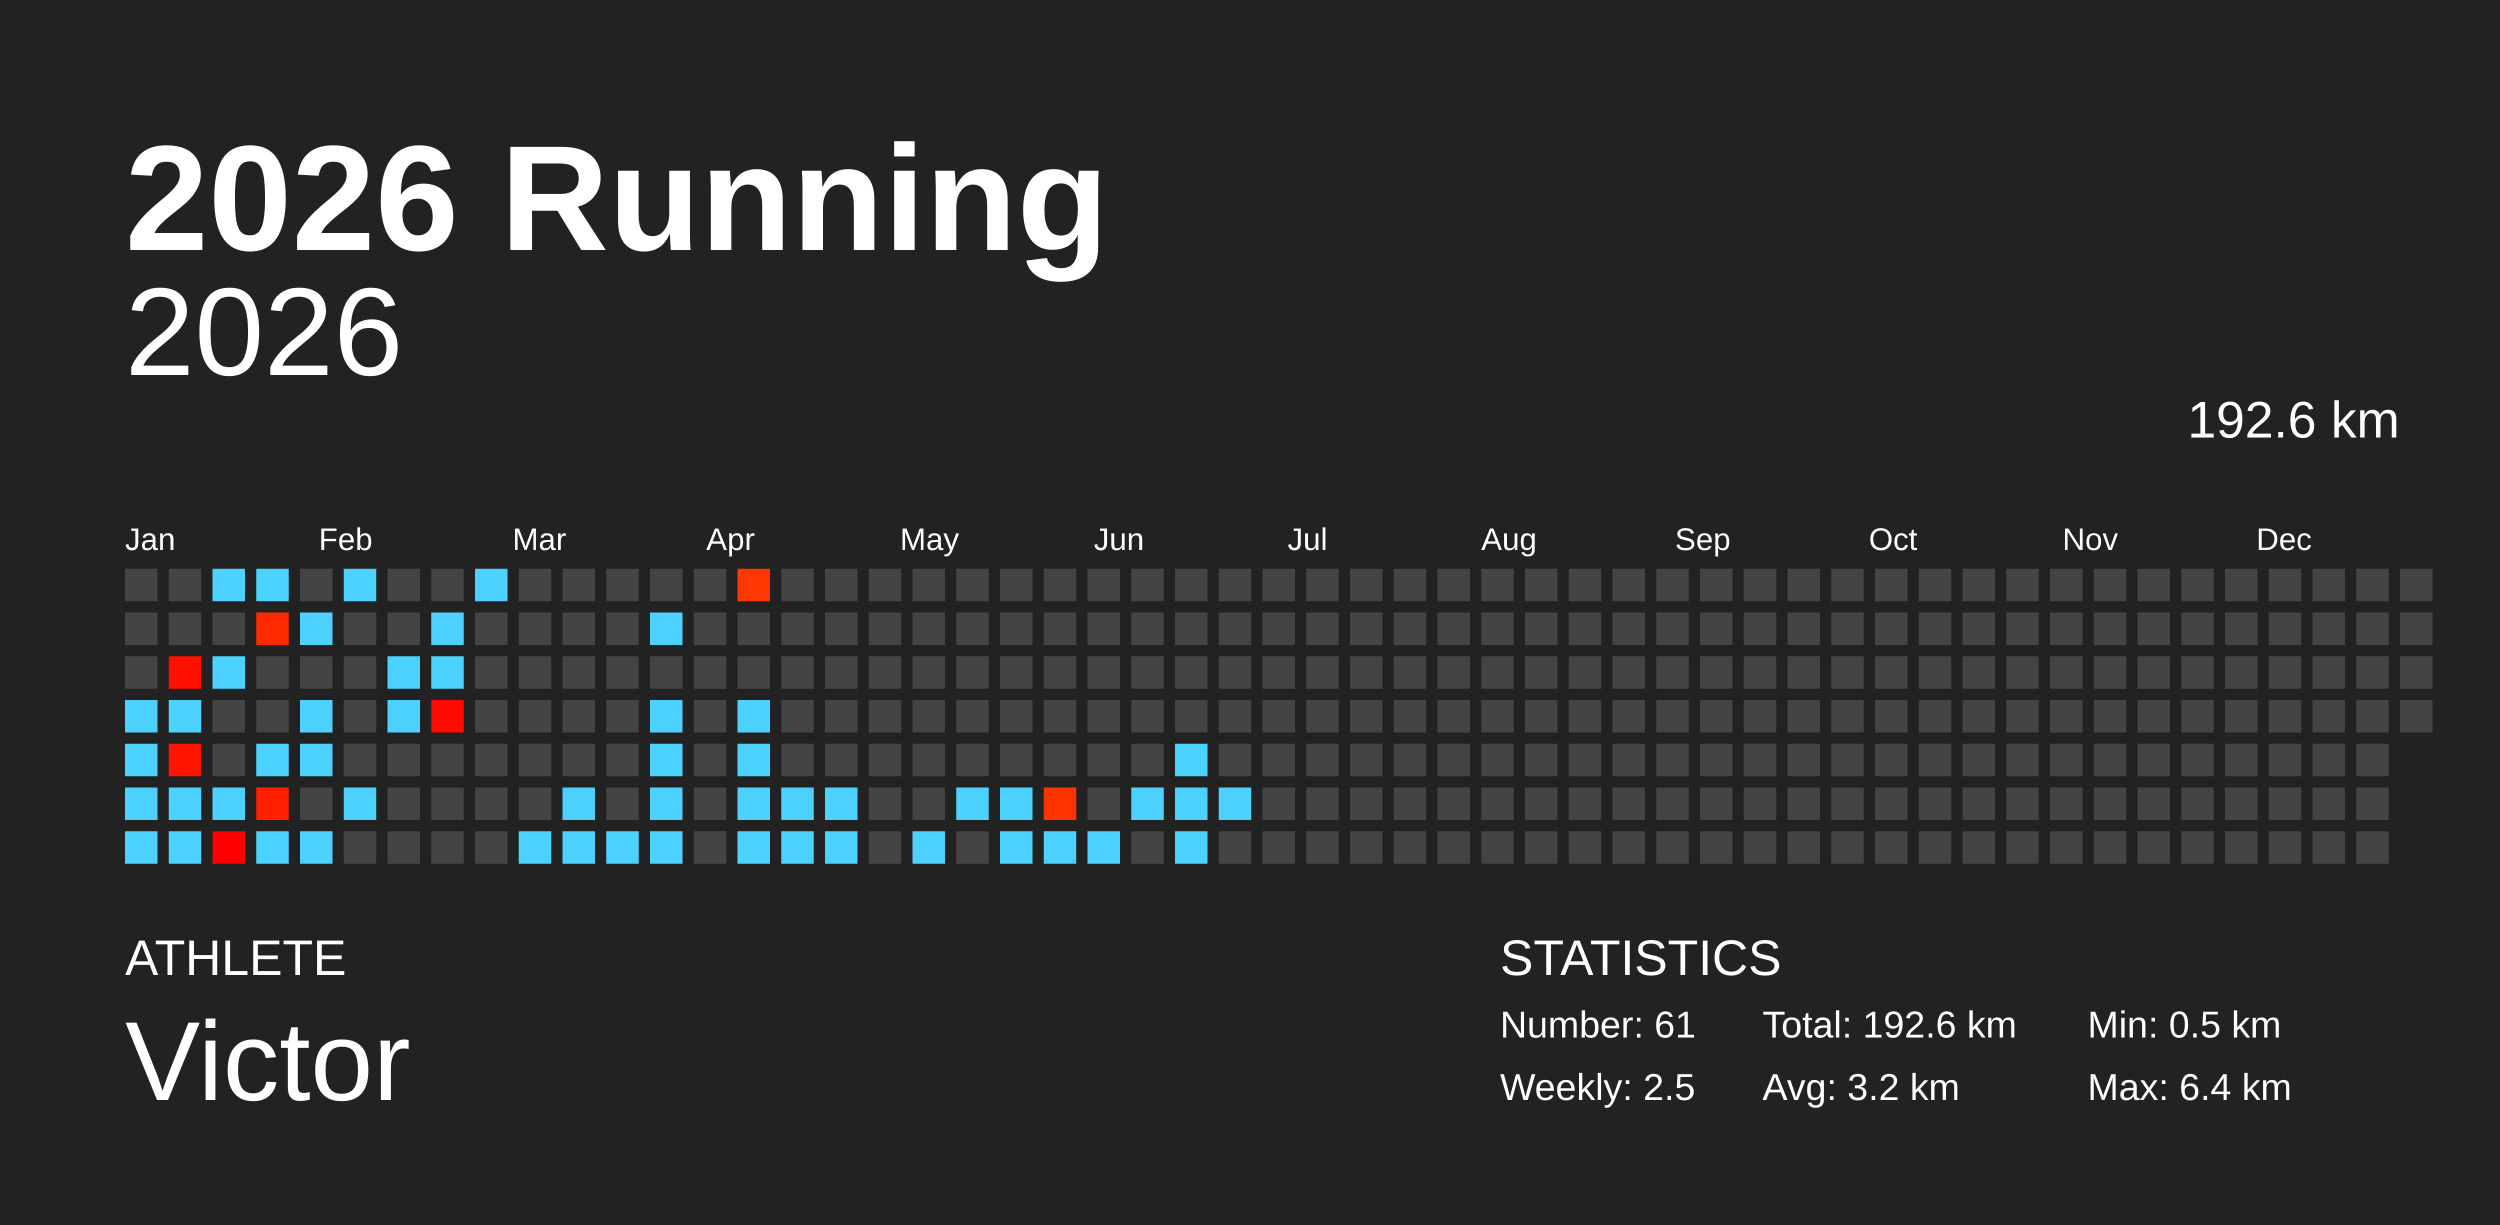
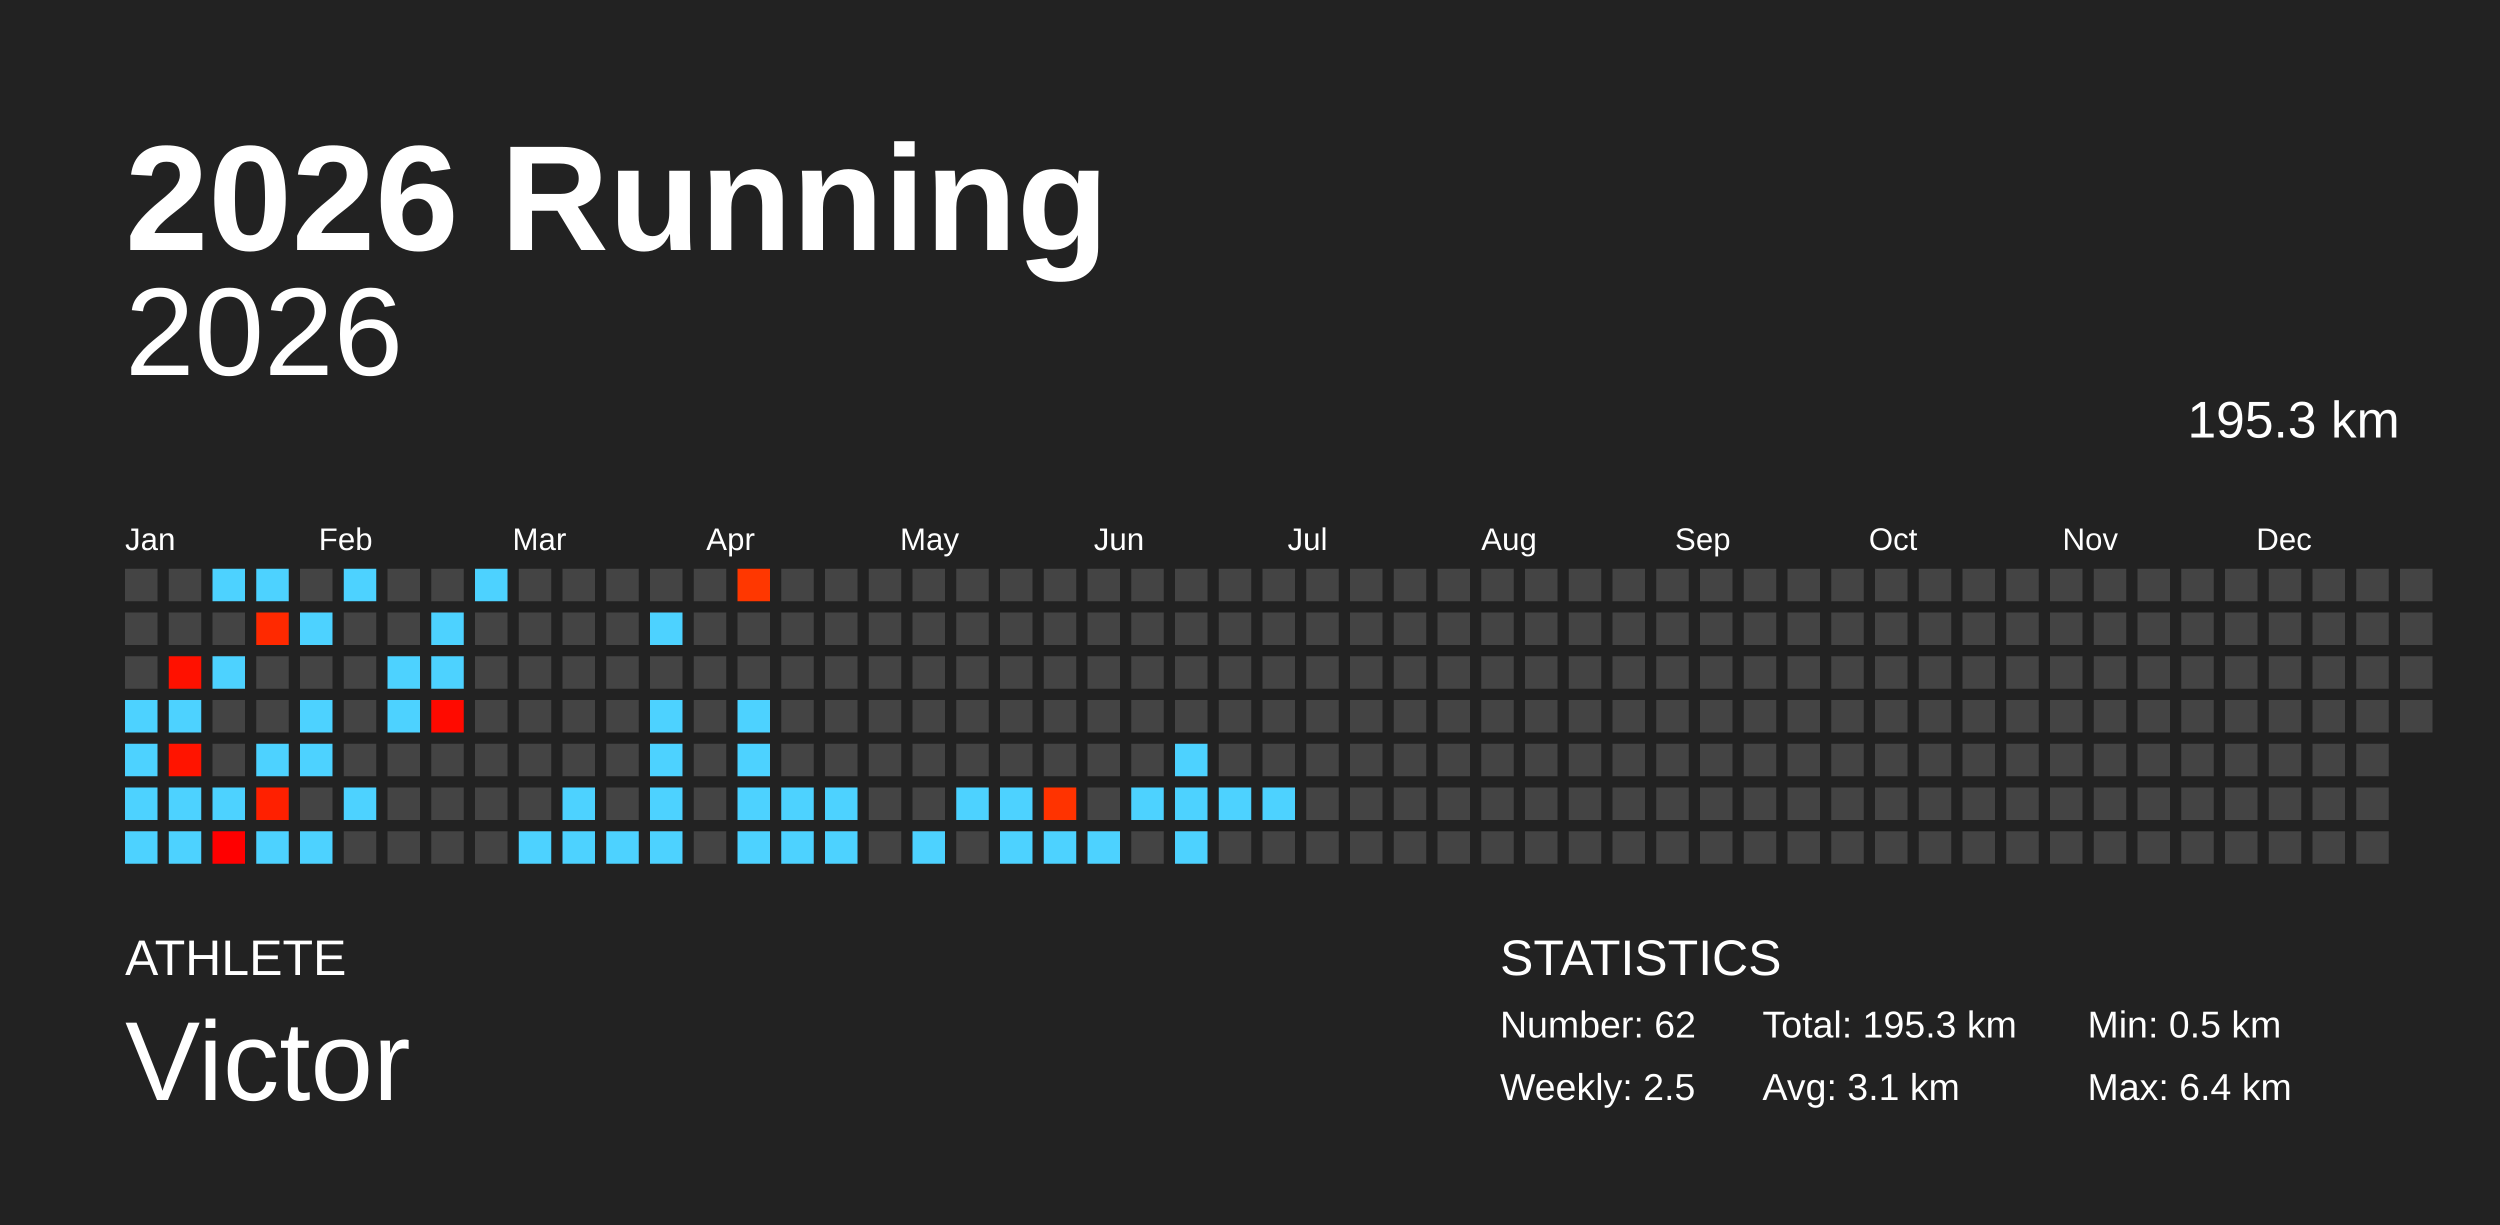
<svg xmlns="http://www.w3.org/2000/svg" baseProfile="full" height="98mm" version="1.1" viewBox="0,0,200,98" width="200mm">
  <defs />
  <rect fill="#222222" height="98" width="200" x="0" y="0" />
  <text fill="#FFFFFF" style="font-size:12px; font-family:Arial; font-weight:bold;" x="10" y="20">2026 Running</text>
  <text fill="#FFFFFF" style="font-size:4px; font-family:Arial" x="10" y="78">ATHLETE</text>
  <text fill="#FFFFFF" style="font-size:9px; font-family:Arial" x="10" y="88">Victor</text>
  <text fill="#FFFFFF" style="font-size:4px; font-family:Arial" x="120" y="78">STATISTICS</text>
-   <text fill="#FFFFFF" style="font-size:3px; font-family:Arial" x="120" y="83">Number: 61</text>
+   <text fill="#FFFFFF" style="font-size:3px; font-family:Arial" x="120" y="83">Number: 62</text>
  <text fill="#FFFFFF" style="font-size:3px; font-family:Arial" x="120" y="88">Weekly: 2.5</text>
-   <text fill="#FFFFFF" style="font-size:3px; font-family:Arial" x="141" y="83">Total: 192.6 km</text>
-   <text fill="#FFFFFF" style="font-size:3px; font-family:Arial" x="141" y="88">Avg: 3.2 km</text>
+   <text fill="#FFFFFF" style="font-size:3px; font-family:Arial" x="141" y="83">Total: 195.3 km</text>
+   <text fill="#FFFFFF" style="font-size:3px; font-family:Arial" x="141" y="88">Avg: 3.1 km</text>
  <text fill="#FFFFFF" style="font-size:3px; font-family:Arial" x="167" y="83">Min: 0.5 km</text>
  <text fill="#FFFFFF" style="font-size:3px; font-family:Arial" x="167" y="88">Max: 6.4 km</text>
  <text alignment-baseline="hanging" fill="#FFFFFF" style="font-size:10.0px; font-family:Arial;" x="10" y="30">2026</text>
-   <text alignment-baseline="hanging" fill="#FFFFFF" style="font-size:4.125px; font-family:Arial;" x="175" y="35">192.6 km</text>
+   <text alignment-baseline="hanging" fill="#FFFFFF" style="font-size:4.125px; font-family:Arial;" x="175" y="35">195.3 km</text>
  <text fill="#FFFFFF" style="font-size:2.5px; font-family:Arial" x="10.0" y="44">Jan</text>
  <text fill="#FFFFFF" style="font-size:2.5px; font-family:Arial" x="25.5" y="44">Feb</text>
  <text fill="#FFFFFF" style="font-size:2.5px; font-family:Arial" x="41.0" y="44">Mar</text>
  <text fill="#FFFFFF" style="font-size:2.5px; font-family:Arial" x="56.5" y="44">Apr</text>
  <text fill="#FFFFFF" style="font-size:2.5px; font-family:Arial" x="72.0" y="44">May</text>
  <text fill="#FFFFFF" style="font-size:2.5px; font-family:Arial" x="87.5" y="44">Jun</text>
  <text fill="#FFFFFF" style="font-size:2.5px; font-family:Arial" x="103.0" y="44">Jul</text>
  <text fill="#FFFFFF" style="font-size:2.5px; font-family:Arial" x="118.5" y="44">Aug</text>
  <text fill="#FFFFFF" style="font-size:2.5px; font-family:Arial" x="134.0" y="44">Sep</text>
  <text fill="#FFFFFF" style="font-size:2.5px; font-family:Arial" x="149.5" y="44">Oct</text>
  <text fill="#FFFFFF" style="font-size:2.5px; font-family:Arial" x="165.0" y="44">Nov</text>
  <text fill="#FFFFFF" style="font-size:2.5px; font-family:Arial" x="180.5" y="44">Dec</text>
  <rect fill="#444444" height="2.6" width="2.6" x="10.0" y="45.5" />
  <rect fill="#444444" height="2.6" width="2.6" x="10.0" y="49.0" />
  <rect fill="#444444" height="2.6" width="2.6" x="10.0" y="52.5" />
  <rect fill="#4dd2ff" height="2.6" width="2.6" x="10.0" y="56.0" />
  <rect fill="#4dd2ff" height="2.6" width="2.6" x="10.0" y="59.5" />
  <rect fill="#4dd2ff" height="2.6" width="2.6" x="10.0" y="63.0" />
  <rect fill="#4dd2ff" height="2.6" width="2.6" x="10.0" y="66.5" />
  <rect fill="#444444" height="2.6" width="2.6" x="13.5" y="45.5" />
  <rect fill="#444444" height="2.6" width="2.6" x="13.5" y="49.0" />
  <rect fill="#ff1100" height="2.6" width="2.6" x="13.5" y="52.5" />
  <rect fill="#4dd2ff" height="2.6" width="2.6" x="13.5" y="56.0" />
  <rect fill="#ff1400" height="2.6" width="2.6" x="13.5" y="59.5" />
  <rect fill="#4dd2ff" height="2.6" width="2.6" x="13.5" y="63.0" />
  <rect fill="#4dd2ff" height="2.6" width="2.6" x="13.5" y="66.5" />
  <rect fill="#4dd2ff" height="2.6" width="2.6" x="17.0" y="45.5" />
  <rect fill="#444444" height="2.6" width="2.6" x="17.0" y="49.0" />
  <rect fill="#4dd2ff" height="2.6" width="2.6" x="17.0" y="52.5" />
  <rect fill="#444444" height="2.6" width="2.6" x="17.0" y="56.0" />
  <rect fill="#444444" height="2.6" width="2.6" x="17.0" y="59.5" />
  <rect fill="#4dd2ff" height="2.6" width="2.6" x="17.0" y="63.0" />
  <rect fill="#ff0000" height="2.6" width="2.6" x="17.0" y="66.5" />
  <rect fill="#4dd2ff" height="2.6" width="2.6" x="20.5" y="45.5" />
  <rect fill="#ff2900" height="2.6" width="2.6" x="20.5" y="49.0" />
  <rect fill="#444444" height="2.6" width="2.6" x="20.5" y="52.5" />
  <rect fill="#444444" height="2.6" width="2.6" x="20.5" y="56.0" />
  <rect fill="#4dd2ff" height="2.6" width="2.6" x="20.5" y="59.5" />
  <rect fill="#ff2000" height="2.6" width="2.6" x="20.5" y="63.0" />
  <rect fill="#4dd2ff" height="2.6" width="2.6" x="20.5" y="66.5" />
  <rect fill="#444444" height="2.6" width="2.6" x="24.0" y="45.5" />
  <rect fill="#4dd2ff" height="2.6" width="2.6" x="24.0" y="49.0" />
  <rect fill="#444444" height="2.6" width="2.6" x="24.0" y="52.5" />
  <rect fill="#4dd2ff" height="2.6" width="2.6" x="24.0" y="56.0" />
  <rect fill="#4dd2ff" height="2.6" width="2.6" x="24.0" y="59.5" />
  <rect fill="#444444" height="2.6" width="2.6" x="24.0" y="63.0" />
  <rect fill="#4dd2ff" height="2.6" width="2.6" x="24.0" y="66.5" />
  <rect fill="#4dd2ff" height="2.6" width="2.6" x="27.5" y="45.5" />
  <rect fill="#444444" height="2.6" width="2.6" x="27.5" y="49.0" />
  <rect fill="#444444" height="2.6" width="2.6" x="27.5" y="52.5" />
  <rect fill="#444444" height="2.6" width="2.6" x="27.5" y="56.0" />
  <rect fill="#444444" height="2.6" width="2.6" x="27.5" y="59.5" />
  <rect fill="#4dd2ff" height="2.6" width="2.6" x="27.5" y="63.0" />
  <rect fill="#444444" height="2.6" width="2.6" x="27.5" y="66.5" />
  <rect fill="#444444" height="2.6" width="2.6" x="31.0" y="45.5" />
  <rect fill="#444444" height="2.6" width="2.6" x="31.0" y="49.0" />
  <rect fill="#4dd2ff" height="2.6" width="2.6" x="31.0" y="52.5" />
  <rect fill="#4dd2ff" height="2.6" width="2.6" x="31.0" y="56.0" />
  <rect fill="#444444" height="2.6" width="2.6" x="31.0" y="59.5" />
  <rect fill="#444444" height="2.6" width="2.6" x="31.0" y="63.0" />
  <rect fill="#444444" height="2.6" width="2.6" x="31.0" y="66.5" />
  <rect fill="#444444" height="2.6" width="2.6" x="34.5" y="45.5" />
  <rect fill="#4dd2ff" height="2.6" width="2.6" x="34.5" y="49.0" />
  <rect fill="#4dd2ff" height="2.6" width="2.6" x="34.5" y="52.5" />
  <rect fill="#ff0a00" height="2.6" width="2.6" x="34.5" y="56.0" />
  <rect fill="#444444" height="2.6" width="2.6" x="34.5" y="59.5" />
  <rect fill="#444444" height="2.6" width="2.6" x="34.5" y="63.0" />
  <rect fill="#444444" height="2.6" width="2.6" x="34.5" y="66.5" />
  <rect fill="#4dd2ff" height="2.6" width="2.6" x="38.0" y="45.5" />
  <rect fill="#444444" height="2.6" width="2.6" x="38.0" y="49.0" />
  <rect fill="#444444" height="2.6" width="2.6" x="38.0" y="52.5" />
  <rect fill="#444444" height="2.6" width="2.6" x="38.0" y="56.0" />
  <rect fill="#444444" height="2.6" width="2.6" x="38.0" y="59.5" />
  <rect fill="#444444" height="2.6" width="2.6" x="38.0" y="63.0" />
  <rect fill="#444444" height="2.6" width="2.6" x="38.0" y="66.5" />
  <rect fill="#444444" height="2.6" width="2.6" x="41.5" y="45.5" />
  <rect fill="#444444" height="2.6" width="2.6" x="41.5" y="49.0" />
  <rect fill="#444444" height="2.6" width="2.6" x="41.5" y="52.5" />
  <rect fill="#444444" height="2.6" width="2.6" x="41.5" y="56.0" />
  <rect fill="#444444" height="2.6" width="2.6" x="41.5" y="59.5" />
  <rect fill="#444444" height="2.6" width="2.6" x="41.5" y="63.0" />
  <rect fill="#4dd2ff" height="2.6" width="2.6" x="41.5" y="66.5" />
  <rect fill="#444444" height="2.6" width="2.6" x="45.0" y="45.5" />
  <rect fill="#444444" height="2.6" width="2.6" x="45.0" y="49.0" />
  <rect fill="#444444" height="2.6" width="2.6" x="45.0" y="52.5" />
  <rect fill="#444444" height="2.6" width="2.6" x="45.0" y="56.0" />
  <rect fill="#444444" height="2.6" width="2.6" x="45.0" y="59.5" />
  <rect fill="#4dd2ff" height="2.6" width="2.6" x="45.0" y="63.0" />
  <rect fill="#4dd2ff" height="2.6" width="2.6" x="45.0" y="66.5" />
  <rect fill="#444444" height="2.6" width="2.6" x="48.5" y="45.5" />
  <rect fill="#444444" height="2.6" width="2.6" x="48.5" y="49.0" />
  <rect fill="#444444" height="2.6" width="2.6" x="48.5" y="52.5" />
  <rect fill="#444444" height="2.6" width="2.6" x="48.5" y="56.0" />
  <rect fill="#444444" height="2.6" width="2.6" x="48.5" y="59.5" />
  <rect fill="#444444" height="2.6" width="2.6" x="48.5" y="63.0" />
  <rect fill="#4dd2ff" height="2.6" width="2.6" x="48.5" y="66.5" />
  <rect fill="#444444" height="2.6" width="2.6" x="52.0" y="45.5" />
  <rect fill="#4dd2ff" height="2.6" width="2.6" x="52.0" y="49.0" />
  <rect fill="#444444" height="2.6" width="2.6" x="52.0" y="52.5" />
  <rect fill="#4dd2ff" height="2.6" width="2.6" x="52.0" y="56.0" />
  <rect fill="#4dd2ff" height="2.6" width="2.6" x="52.0" y="59.5" />
  <rect fill="#4dd2ff" height="2.6" width="2.6" x="52.0" y="63.0" />
  <rect fill="#4dd2ff" height="2.6" width="2.6" x="52.0" y="66.5" />
  <rect fill="#444444" height="2.6" width="2.6" x="55.5" y="45.5" />
  <rect fill="#444444" height="2.6" width="2.6" x="55.5" y="49.0" />
  <rect fill="#444444" height="2.6" width="2.6" x="55.5" y="52.5" />
  <rect fill="#444444" height="2.6" width="2.6" x="55.5" y="56.0" />
  <rect fill="#444444" height="2.6" width="2.6" x="55.5" y="59.5" />
  <rect fill="#444444" height="2.6" width="2.6" x="55.5" y="63.0" />
  <rect fill="#444444" height="2.6" width="2.6" x="55.5" y="66.5" />
  <rect fill="#ff3700" height="2.6" width="2.6" x="59.0" y="45.5" />
  <rect fill="#444444" height="2.6" width="2.6" x="59.0" y="49.0" />
  <rect fill="#444444" height="2.6" width="2.6" x="59.0" y="52.5" />
  <rect fill="#4dd2ff" height="2.6" width="2.6" x="59.0" y="56.0" />
  <rect fill="#4dd2ff" height="2.6" width="2.6" x="59.0" y="59.5" />
  <rect fill="#4dd2ff" height="2.6" width="2.6" x="59.0" y="63.0" />
  <rect fill="#4dd2ff" height="2.6" width="2.6" x="59.0" y="66.5" />
  <rect fill="#444444" height="2.6" width="2.6" x="62.5" y="45.5" />
  <rect fill="#444444" height="2.6" width="2.6" x="62.5" y="49.0" />
  <rect fill="#444444" height="2.6" width="2.6" x="62.5" y="52.5" />
  <rect fill="#444444" height="2.6" width="2.6" x="62.5" y="56.0" />
  <rect fill="#444444" height="2.6" width="2.6" x="62.5" y="59.5" />
  <rect fill="#4dd2ff" height="2.6" width="2.6" x="62.5" y="63.0" />
  <rect fill="#4dd2ff" height="2.6" width="2.6" x="62.5" y="66.5" />
  <rect fill="#444444" height="2.6" width="2.6" x="66.0" y="45.5" />
  <rect fill="#444444" height="2.6" width="2.6" x="66.0" y="49.0" />
  <rect fill="#444444" height="2.6" width="2.6" x="66.0" y="52.5" />
  <rect fill="#444444" height="2.6" width="2.6" x="66.0" y="56.0" />
  <rect fill="#444444" height="2.6" width="2.6" x="66.0" y="59.5" />
  <rect fill="#4dd2ff" height="2.6" width="2.6" x="66.0" y="63.0" />
  <rect fill="#4dd2ff" height="2.6" width="2.6" x="66.0" y="66.5" />
  <rect fill="#444444" height="2.6" width="2.6" x="69.5" y="45.5" />
  <rect fill="#444444" height="2.6" width="2.6" x="69.5" y="49.0" />
  <rect fill="#444444" height="2.6" width="2.6" x="69.5" y="52.5" />
  <rect fill="#444444" height="2.6" width="2.6" x="69.5" y="56.0" />
  <rect fill="#444444" height="2.6" width="2.6" x="69.5" y="59.5" />
  <rect fill="#444444" height="2.6" width="2.6" x="69.5" y="63.0" />
  <rect fill="#444444" height="2.6" width="2.6" x="69.5" y="66.5" />
  <rect fill="#444444" height="2.6" width="2.6" x="73.0" y="45.5" />
  <rect fill="#444444" height="2.6" width="2.6" x="73.0" y="49.0" />
  <rect fill="#444444" height="2.6" width="2.6" x="73.0" y="52.5" />
  <rect fill="#444444" height="2.6" width="2.6" x="73.0" y="56.0" />
  <rect fill="#444444" height="2.6" width="2.6" x="73.0" y="59.5" />
  <rect fill="#444444" height="2.6" width="2.6" x="73.0" y="63.0" />
  <rect fill="#4dd2ff" height="2.6" width="2.6" x="73.0" y="66.5" />
  <rect fill="#444444" height="2.6" width="2.6" x="76.5" y="45.5" />
  <rect fill="#444444" height="2.6" width="2.6" x="76.5" y="49.0" />
  <rect fill="#444444" height="2.6" width="2.6" x="76.5" y="52.5" />
  <rect fill="#444444" height="2.6" width="2.6" x="76.5" y="56.0" />
  <rect fill="#444444" height="2.6" width="2.6" x="76.5" y="59.5" />
  <rect fill="#4dd2ff" height="2.6" width="2.6" x="76.5" y="63.0" />
  <rect fill="#444444" height="2.6" width="2.6" x="76.5" y="66.5" />
  <rect fill="#444444" height="2.6" width="2.6" x="80.0" y="45.5" />
  <rect fill="#444444" height="2.6" width="2.6" x="80.0" y="49.0" />
  <rect fill="#444444" height="2.6" width="2.6" x="80.0" y="52.5" />
  <rect fill="#444444" height="2.6" width="2.6" x="80.0" y="56.0" />
  <rect fill="#444444" height="2.6" width="2.6" x="80.0" y="59.5" />
  <rect fill="#4dd2ff" height="2.6" width="2.6" x="80.0" y="63.0" />
  <rect fill="#4dd2ff" height="2.6" width="2.6" x="80.0" y="66.5" />
  <rect fill="#444444" height="2.6" width="2.6" x="83.5" y="45.5" />
  <rect fill="#444444" height="2.6" width="2.6" x="83.5" y="49.0" />
  <rect fill="#444444" height="2.6" width="2.6" x="83.5" y="52.5" />
  <rect fill="#444444" height="2.6" width="2.6" x="83.5" y="56.0" />
  <rect fill="#444444" height="2.6" width="2.6" x="83.5" y="59.5" />
  <rect fill="#ff3300" height="2.6" width="2.6" x="83.5" y="63.0" />
  <rect fill="#4dd2ff" height="2.6" width="2.6" x="83.5" y="66.5" />
  <rect fill="#444444" height="2.6" width="2.6" x="87.0" y="45.5" />
  <rect fill="#444444" height="2.6" width="2.6" x="87.0" y="49.0" />
  <rect fill="#444444" height="2.6" width="2.6" x="87.0" y="52.5" />
  <rect fill="#444444" height="2.6" width="2.6" x="87.0" y="56.0" />
  <rect fill="#444444" height="2.6" width="2.6" x="87.0" y="59.5" />
  <rect fill="#444444" height="2.6" width="2.6" x="87.0" y="63.0" />
  <rect fill="#4dd2ff" height="2.6" width="2.6" x="87.0" y="66.5" />
  <rect fill="#444444" height="2.6" width="2.6" x="90.5" y="45.5" />
  <rect fill="#444444" height="2.6" width="2.6" x="90.5" y="49.0" />
  <rect fill="#444444" height="2.6" width="2.6" x="90.5" y="52.5" />
  <rect fill="#444444" height="2.6" width="2.6" x="90.5" y="56.0" />
  <rect fill="#444444" height="2.6" width="2.6" x="90.5" y="59.5" />
  <rect fill="#4dd2ff" height="2.6" width="2.6" x="90.5" y="63.0" />
  <rect fill="#444444" height="2.6" width="2.6" x="90.5" y="66.5" />
  <rect fill="#444444" height="2.6" width="2.6" x="94.0" y="45.5" />
  <rect fill="#444444" height="2.6" width="2.6" x="94.0" y="49.0" />
  <rect fill="#444444" height="2.6" width="2.6" x="94.0" y="52.5" />
  <rect fill="#444444" height="2.6" width="2.6" x="94.0" y="56.0" />
  <rect fill="#4dd2ff" height="2.6" width="2.6" x="94.0" y="59.5" />
  <rect fill="#4dd2ff" height="2.6" width="2.6" x="94.0" y="63.0" />
  <rect fill="#4dd2ff" height="2.6" width="2.6" x="94.0" y="66.5" />
  <rect fill="#444444" height="2.6" width="2.6" x="97.5" y="45.5" />
  <rect fill="#444444" height="2.6" width="2.6" x="97.5" y="49.0" />
  <rect fill="#444444" height="2.6" width="2.6" x="97.5" y="52.5" />
  <rect fill="#444444" height="2.6" width="2.6" x="97.5" y="56.0" />
  <rect fill="#444444" height="2.6" width="2.6" x="97.5" y="59.5" />
  <rect fill="#4dd2ff" height="2.6" width="2.6" x="97.5" y="63.0" />
  <rect fill="#444444" height="2.6" width="2.6" x="97.5" y="66.5" />
  <rect fill="#444444" height="2.6" width="2.6" x="101.0" y="45.5" />
  <rect fill="#444444" height="2.6" width="2.6" x="101.0" y="49.0" />
  <rect fill="#444444" height="2.6" width="2.6" x="101.0" y="52.5" />
  <rect fill="#444444" height="2.6" width="2.6" x="101.0" y="56.0" />
  <rect fill="#444444" height="2.6" width="2.6" x="101.0" y="59.5" />
-   <rect fill="#444444" height="2.6" width="2.6" x="101.0" y="63.0" />
+   <rect fill="#4dd2ff" height="2.6" width="2.6" x="101.0" y="63.0" />
  <rect fill="#444444" height="2.6" width="2.6" x="101.0" y="66.5" />
  <rect fill="#444444" height="2.6" width="2.6" x="104.5" y="45.5" />
  <rect fill="#444444" height="2.6" width="2.6" x="104.5" y="49.0" />
  <rect fill="#444444" height="2.6" width="2.6" x="104.5" y="52.5" />
  <rect fill="#444444" height="2.6" width="2.6" x="104.5" y="56.0" />
  <rect fill="#444444" height="2.6" width="2.6" x="104.5" y="59.5" />
  <rect fill="#444444" height="2.6" width="2.6" x="104.5" y="63.0" />
  <rect fill="#444444" height="2.6" width="2.6" x="104.5" y="66.5" />
  <rect fill="#444444" height="2.6" width="2.6" x="108.0" y="45.5" />
  <rect fill="#444444" height="2.6" width="2.6" x="108.0" y="49.0" />
  <rect fill="#444444" height="2.6" width="2.6" x="108.0" y="52.5" />
  <rect fill="#444444" height="2.6" width="2.6" x="108.0" y="56.0" />
  <rect fill="#444444" height="2.6" width="2.6" x="108.0" y="59.5" />
  <rect fill="#444444" height="2.6" width="2.6" x="108.0" y="63.0" />
  <rect fill="#444444" height="2.6" width="2.6" x="108.0" y="66.5" />
  <rect fill="#444444" height="2.6" width="2.6" x="111.5" y="45.5" />
  <rect fill="#444444" height="2.6" width="2.6" x="111.5" y="49.0" />
  <rect fill="#444444" height="2.6" width="2.6" x="111.5" y="52.5" />
  <rect fill="#444444" height="2.6" width="2.6" x="111.5" y="56.0" />
  <rect fill="#444444" height="2.6" width="2.6" x="111.5" y="59.5" />
  <rect fill="#444444" height="2.6" width="2.6" x="111.5" y="63.0" />
  <rect fill="#444444" height="2.6" width="2.6" x="111.5" y="66.5" />
  <rect fill="#444444" height="2.6" width="2.6" x="115.0" y="45.5" />
  <rect fill="#444444" height="2.6" width="2.6" x="115.0" y="49.0" />
  <rect fill="#444444" height="2.6" width="2.6" x="115.0" y="52.5" />
  <rect fill="#444444" height="2.6" width="2.6" x="115.0" y="56.0" />
  <rect fill="#444444" height="2.6" width="2.6" x="115.0" y="59.5" />
  <rect fill="#444444" height="2.6" width="2.6" x="115.0" y="63.0" />
  <rect fill="#444444" height="2.6" width="2.6" x="115.0" y="66.5" />
  <rect fill="#444444" height="2.6" width="2.6" x="118.5" y="45.5" />
  <rect fill="#444444" height="2.6" width="2.6" x="118.5" y="49.0" />
  <rect fill="#444444" height="2.6" width="2.6" x="118.5" y="52.5" />
  <rect fill="#444444" height="2.6" width="2.6" x="118.5" y="56.0" />
  <rect fill="#444444" height="2.6" width="2.6" x="118.5" y="59.5" />
  <rect fill="#444444" height="2.6" width="2.6" x="118.5" y="63.0" />
  <rect fill="#444444" height="2.6" width="2.6" x="118.5" y="66.5" />
  <rect fill="#444444" height="2.6" width="2.6" x="122.0" y="45.5" />
  <rect fill="#444444" height="2.6" width="2.6" x="122.0" y="49.0" />
  <rect fill="#444444" height="2.6" width="2.6" x="122.0" y="52.5" />
  <rect fill="#444444" height="2.6" width="2.6" x="122.0" y="56.0" />
  <rect fill="#444444" height="2.6" width="2.6" x="122.0" y="59.5" />
  <rect fill="#444444" height="2.6" width="2.6" x="122.0" y="63.0" />
  <rect fill="#444444" height="2.6" width="2.6" x="122.0" y="66.5" />
  <rect fill="#444444" height="2.6" width="2.6" x="125.5" y="45.5" />
  <rect fill="#444444" height="2.6" width="2.6" x="125.5" y="49.0" />
  <rect fill="#444444" height="2.6" width="2.6" x="125.5" y="52.5" />
  <rect fill="#444444" height="2.6" width="2.6" x="125.5" y="56.0" />
  <rect fill="#444444" height="2.6" width="2.6" x="125.5" y="59.5" />
  <rect fill="#444444" height="2.6" width="2.6" x="125.5" y="63.0" />
  <rect fill="#444444" height="2.6" width="2.6" x="125.5" y="66.5" />
  <rect fill="#444444" height="2.6" width="2.6" x="129.0" y="45.5" />
  <rect fill="#444444" height="2.6" width="2.6" x="129.0" y="49.0" />
  <rect fill="#444444" height="2.6" width="2.6" x="129.0" y="52.5" />
  <rect fill="#444444" height="2.6" width="2.6" x="129.0" y="56.0" />
  <rect fill="#444444" height="2.6" width="2.6" x="129.0" y="59.5" />
  <rect fill="#444444" height="2.6" width="2.6" x="129.0" y="63.0" />
  <rect fill="#444444" height="2.6" width="2.6" x="129.0" y="66.5" />
  <rect fill="#444444" height="2.6" width="2.6" x="132.5" y="45.5" />
  <rect fill="#444444" height="2.6" width="2.6" x="132.5" y="49.0" />
  <rect fill="#444444" height="2.6" width="2.6" x="132.5" y="52.5" />
  <rect fill="#444444" height="2.6" width="2.6" x="132.5" y="56.0" />
  <rect fill="#444444" height="2.6" width="2.6" x="132.5" y="59.5" />
  <rect fill="#444444" height="2.6" width="2.6" x="132.5" y="63.0" />
  <rect fill="#444444" height="2.6" width="2.6" x="132.5" y="66.5" />
  <rect fill="#444444" height="2.6" width="2.6" x="136.0" y="45.5" />
  <rect fill="#444444" height="2.6" width="2.6" x="136.0" y="49.0" />
  <rect fill="#444444" height="2.6" width="2.6" x="136.0" y="52.5" />
  <rect fill="#444444" height="2.6" width="2.6" x="136.0" y="56.0" />
  <rect fill="#444444" height="2.6" width="2.6" x="136.0" y="59.5" />
  <rect fill="#444444" height="2.6" width="2.6" x="136.0" y="63.0" />
  <rect fill="#444444" height="2.6" width="2.6" x="136.0" y="66.5" />
  <rect fill="#444444" height="2.6" width="2.6" x="139.5" y="45.5" />
  <rect fill="#444444" height="2.6" width="2.6" x="139.5" y="49.0" />
  <rect fill="#444444" height="2.6" width="2.6" x="139.5" y="52.5" />
  <rect fill="#444444" height="2.6" width="2.6" x="139.5" y="56.0" />
  <rect fill="#444444" height="2.6" width="2.6" x="139.5" y="59.5" />
  <rect fill="#444444" height="2.6" width="2.6" x="139.5" y="63.0" />
  <rect fill="#444444" height="2.6" width="2.6" x="139.5" y="66.5" />
  <rect fill="#444444" height="2.6" width="2.6" x="143.0" y="45.5" />
  <rect fill="#444444" height="2.6" width="2.6" x="143.0" y="49.0" />
  <rect fill="#444444" height="2.6" width="2.6" x="143.0" y="52.5" />
  <rect fill="#444444" height="2.6" width="2.6" x="143.0" y="56.0" />
  <rect fill="#444444" height="2.6" width="2.6" x="143.0" y="59.5" />
  <rect fill="#444444" height="2.6" width="2.6" x="143.0" y="63.0" />
  <rect fill="#444444" height="2.6" width="2.6" x="143.0" y="66.5" />
  <rect fill="#444444" height="2.6" width="2.6" x="146.5" y="45.5" />
  <rect fill="#444444" height="2.6" width="2.6" x="146.5" y="49.0" />
  <rect fill="#444444" height="2.6" width="2.6" x="146.5" y="52.5" />
  <rect fill="#444444" height="2.6" width="2.6" x="146.5" y="56.0" />
  <rect fill="#444444" height="2.6" width="2.6" x="146.5" y="59.5" />
  <rect fill="#444444" height="2.6" width="2.6" x="146.5" y="63.0" />
  <rect fill="#444444" height="2.6" width="2.6" x="146.5" y="66.5" />
  <rect fill="#444444" height="2.6" width="2.6" x="150.0" y="45.5" />
  <rect fill="#444444" height="2.6" width="2.6" x="150.0" y="49.0" />
  <rect fill="#444444" height="2.6" width="2.6" x="150.0" y="52.5" />
  <rect fill="#444444" height="2.6" width="2.6" x="150.0" y="56.0" />
  <rect fill="#444444" height="2.6" width="2.6" x="150.0" y="59.5" />
  <rect fill="#444444" height="2.6" width="2.6" x="150.0" y="63.0" />
  <rect fill="#444444" height="2.6" width="2.6" x="150.0" y="66.5" />
  <rect fill="#444444" height="2.6" width="2.6" x="153.5" y="45.5" />
  <rect fill="#444444" height="2.6" width="2.6" x="153.5" y="49.0" />
  <rect fill="#444444" height="2.6" width="2.6" x="153.5" y="52.5" />
  <rect fill="#444444" height="2.6" width="2.6" x="153.5" y="56.0" />
  <rect fill="#444444" height="2.6" width="2.6" x="153.5" y="59.5" />
  <rect fill="#444444" height="2.6" width="2.6" x="153.5" y="63.0" />
  <rect fill="#444444" height="2.6" width="2.6" x="153.5" y="66.5" />
  <rect fill="#444444" height="2.6" width="2.6" x="157.0" y="45.5" />
  <rect fill="#444444" height="2.6" width="2.6" x="157.0" y="49.0" />
  <rect fill="#444444" height="2.6" width="2.6" x="157.0" y="52.5" />
  <rect fill="#444444" height="2.6" width="2.6" x="157.0" y="56.0" />
  <rect fill="#444444" height="2.6" width="2.6" x="157.0" y="59.5" />
  <rect fill="#444444" height="2.6" width="2.6" x="157.0" y="63.0" />
  <rect fill="#444444" height="2.6" width="2.6" x="157.0" y="66.5" />
  <rect fill="#444444" height="2.6" width="2.6" x="160.5" y="45.5" />
  <rect fill="#444444" height="2.6" width="2.6" x="160.5" y="49.0" />
  <rect fill="#444444" height="2.6" width="2.6" x="160.5" y="52.5" />
  <rect fill="#444444" height="2.6" width="2.6" x="160.5" y="56.0" />
  <rect fill="#444444" height="2.6" width="2.6" x="160.5" y="59.5" />
  <rect fill="#444444" height="2.6" width="2.6" x="160.5" y="63.0" />
  <rect fill="#444444" height="2.6" width="2.6" x="160.5" y="66.5" />
  <rect fill="#444444" height="2.6" width="2.6" x="164.0" y="45.5" />
  <rect fill="#444444" height="2.6" width="2.6" x="164.0" y="49.0" />
  <rect fill="#444444" height="2.6" width="2.6" x="164.0" y="52.5" />
  <rect fill="#444444" height="2.6" width="2.6" x="164.0" y="56.0" />
  <rect fill="#444444" height="2.6" width="2.6" x="164.0" y="59.5" />
  <rect fill="#444444" height="2.6" width="2.6" x="164.0" y="63.0" />
  <rect fill="#444444" height="2.6" width="2.6" x="164.0" y="66.5" />
  <rect fill="#444444" height="2.6" width="2.6" x="167.5" y="45.5" />
  <rect fill="#444444" height="2.6" width="2.6" x="167.5" y="49.0" />
  <rect fill="#444444" height="2.6" width="2.6" x="167.5" y="52.5" />
  <rect fill="#444444" height="2.6" width="2.6" x="167.5" y="56.0" />
  <rect fill="#444444" height="2.6" width="2.6" x="167.5" y="59.5" />
  <rect fill="#444444" height="2.6" width="2.6" x="167.5" y="63.0" />
  <rect fill="#444444" height="2.6" width="2.6" x="167.5" y="66.5" />
  <rect fill="#444444" height="2.6" width="2.6" x="171.0" y="45.5" />
  <rect fill="#444444" height="2.6" width="2.6" x="171.0" y="49.0" />
  <rect fill="#444444" height="2.6" width="2.6" x="171.0" y="52.5" />
  <rect fill="#444444" height="2.6" width="2.6" x="171.0" y="56.0" />
  <rect fill="#444444" height="2.6" width="2.6" x="171.0" y="59.5" />
  <rect fill="#444444" height="2.6" width="2.6" x="171.0" y="63.0" />
  <rect fill="#444444" height="2.6" width="2.6" x="171.0" y="66.5" />
  <rect fill="#444444" height="2.6" width="2.6" x="174.5" y="45.5" />
  <rect fill="#444444" height="2.6" width="2.6" x="174.5" y="49.0" />
  <rect fill="#444444" height="2.6" width="2.6" x="174.5" y="52.5" />
  <rect fill="#444444" height="2.6" width="2.6" x="174.5" y="56.0" />
  <rect fill="#444444" height="2.6" width="2.6" x="174.5" y="59.5" />
  <rect fill="#444444" height="2.6" width="2.6" x="174.5" y="63.0" />
  <rect fill="#444444" height="2.6" width="2.6" x="174.5" y="66.5" />
  <rect fill="#444444" height="2.6" width="2.6" x="178.0" y="45.5" />
  <rect fill="#444444" height="2.6" width="2.6" x="178.0" y="49.0" />
  <rect fill="#444444" height="2.6" width="2.6" x="178.0" y="52.5" />
  <rect fill="#444444" height="2.6" width="2.6" x="178.0" y="56.0" />
  <rect fill="#444444" height="2.6" width="2.6" x="178.0" y="59.5" />
  <rect fill="#444444" height="2.6" width="2.6" x="178.0" y="63.0" />
  <rect fill="#444444" height="2.6" width="2.6" x="178.0" y="66.5" />
  <rect fill="#444444" height="2.6" width="2.6" x="181.5" y="45.5" />
  <rect fill="#444444" height="2.6" width="2.6" x="181.5" y="49.0" />
  <rect fill="#444444" height="2.6" width="2.6" x="181.5" y="52.5" />
  <rect fill="#444444" height="2.6" width="2.6" x="181.5" y="56.0" />
  <rect fill="#444444" height="2.6" width="2.6" x="181.5" y="59.5" />
  <rect fill="#444444" height="2.6" width="2.6" x="181.5" y="63.0" />
  <rect fill="#444444" height="2.6" width="2.6" x="181.5" y="66.5" />
  <rect fill="#444444" height="2.6" width="2.6" x="185.0" y="45.5" />
  <rect fill="#444444" height="2.6" width="2.6" x="185.0" y="49.0" />
  <rect fill="#444444" height="2.6" width="2.6" x="185.0" y="52.5" />
  <rect fill="#444444" height="2.6" width="2.6" x="185.0" y="56.0" />
  <rect fill="#444444" height="2.6" width="2.6" x="185.0" y="59.5" />
  <rect fill="#444444" height="2.6" width="2.6" x="185.0" y="63.0" />
  <rect fill="#444444" height="2.6" width="2.6" x="185.0" y="66.5" />
  <rect fill="#444444" height="2.6" width="2.6" x="188.5" y="45.5" />
  <rect fill="#444444" height="2.6" width="2.6" x="188.5" y="49.0" />
  <rect fill="#444444" height="2.6" width="2.6" x="188.5" y="52.5" />
  <rect fill="#444444" height="2.6" width="2.6" x="188.5" y="56.0" />
  <rect fill="#444444" height="2.6" width="2.6" x="188.5" y="59.5" />
  <rect fill="#444444" height="2.6" width="2.6" x="188.5" y="63.0" />
  <rect fill="#444444" height="2.6" width="2.6" x="188.5" y="66.5" />
  <rect fill="#444444" height="2.6" width="2.6" x="192.0" y="45.5" />
  <rect fill="#444444" height="2.6" width="2.6" x="192.0" y="49.0" />
  <rect fill="#444444" height="2.6" width="2.6" x="192.0" y="52.5" />
  <rect fill="#444444" height="2.6" width="2.6" x="192.0" y="56.0" />
</svg>
